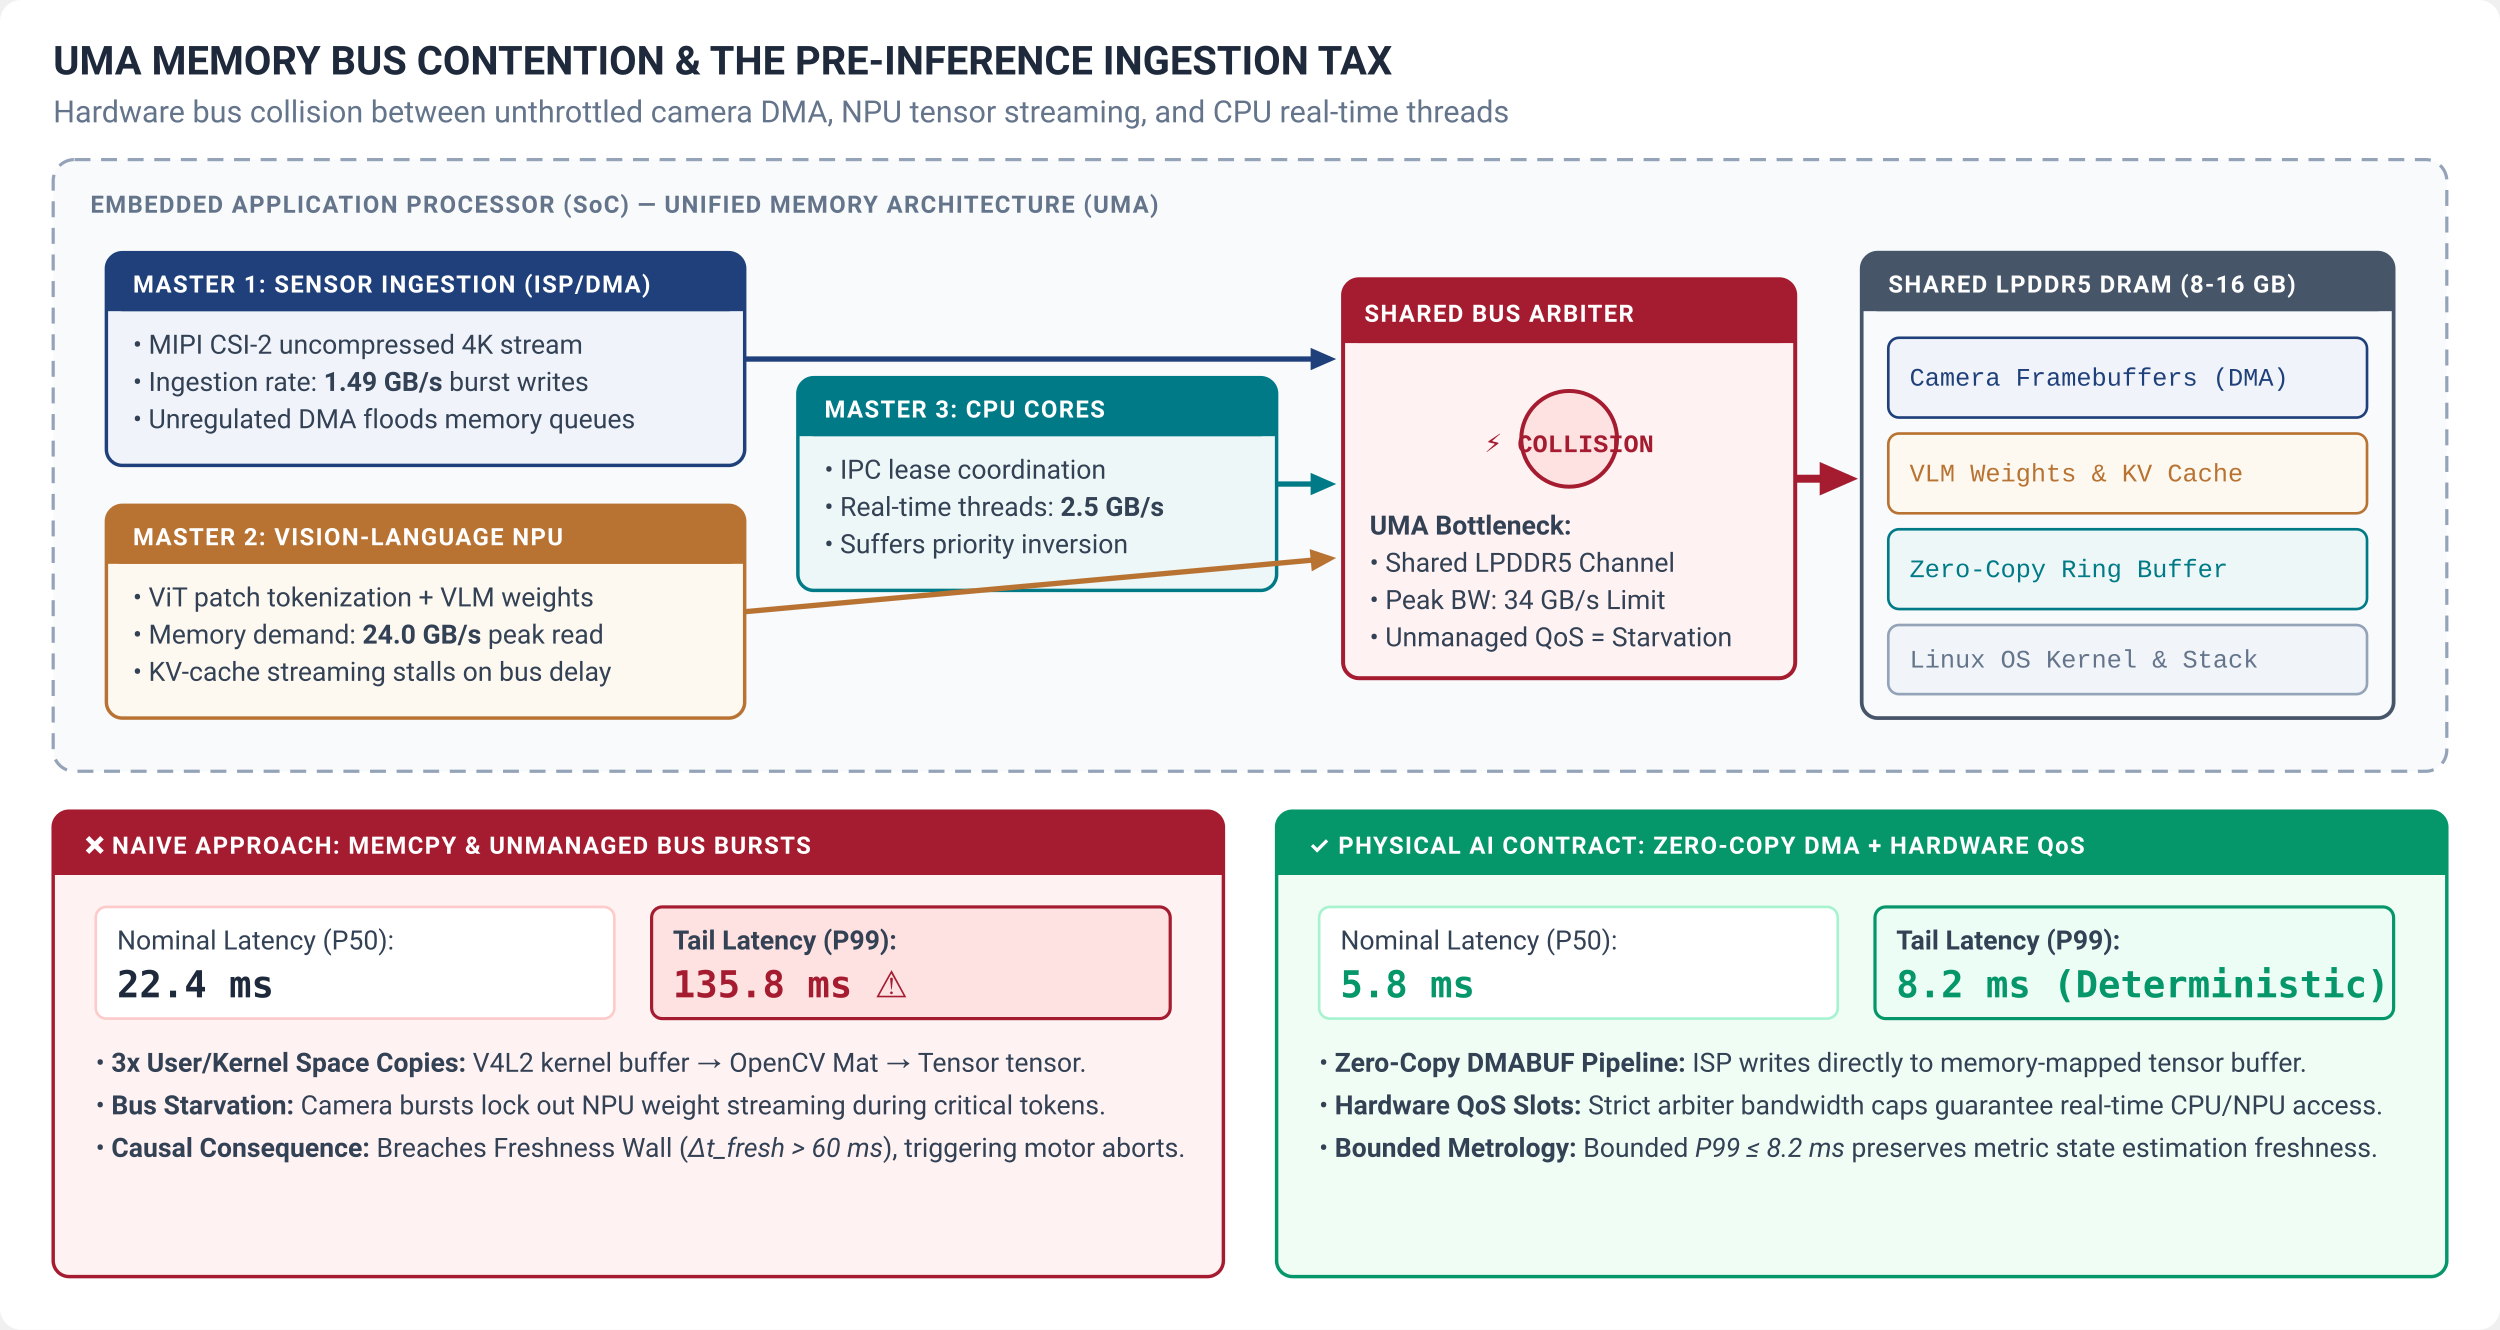
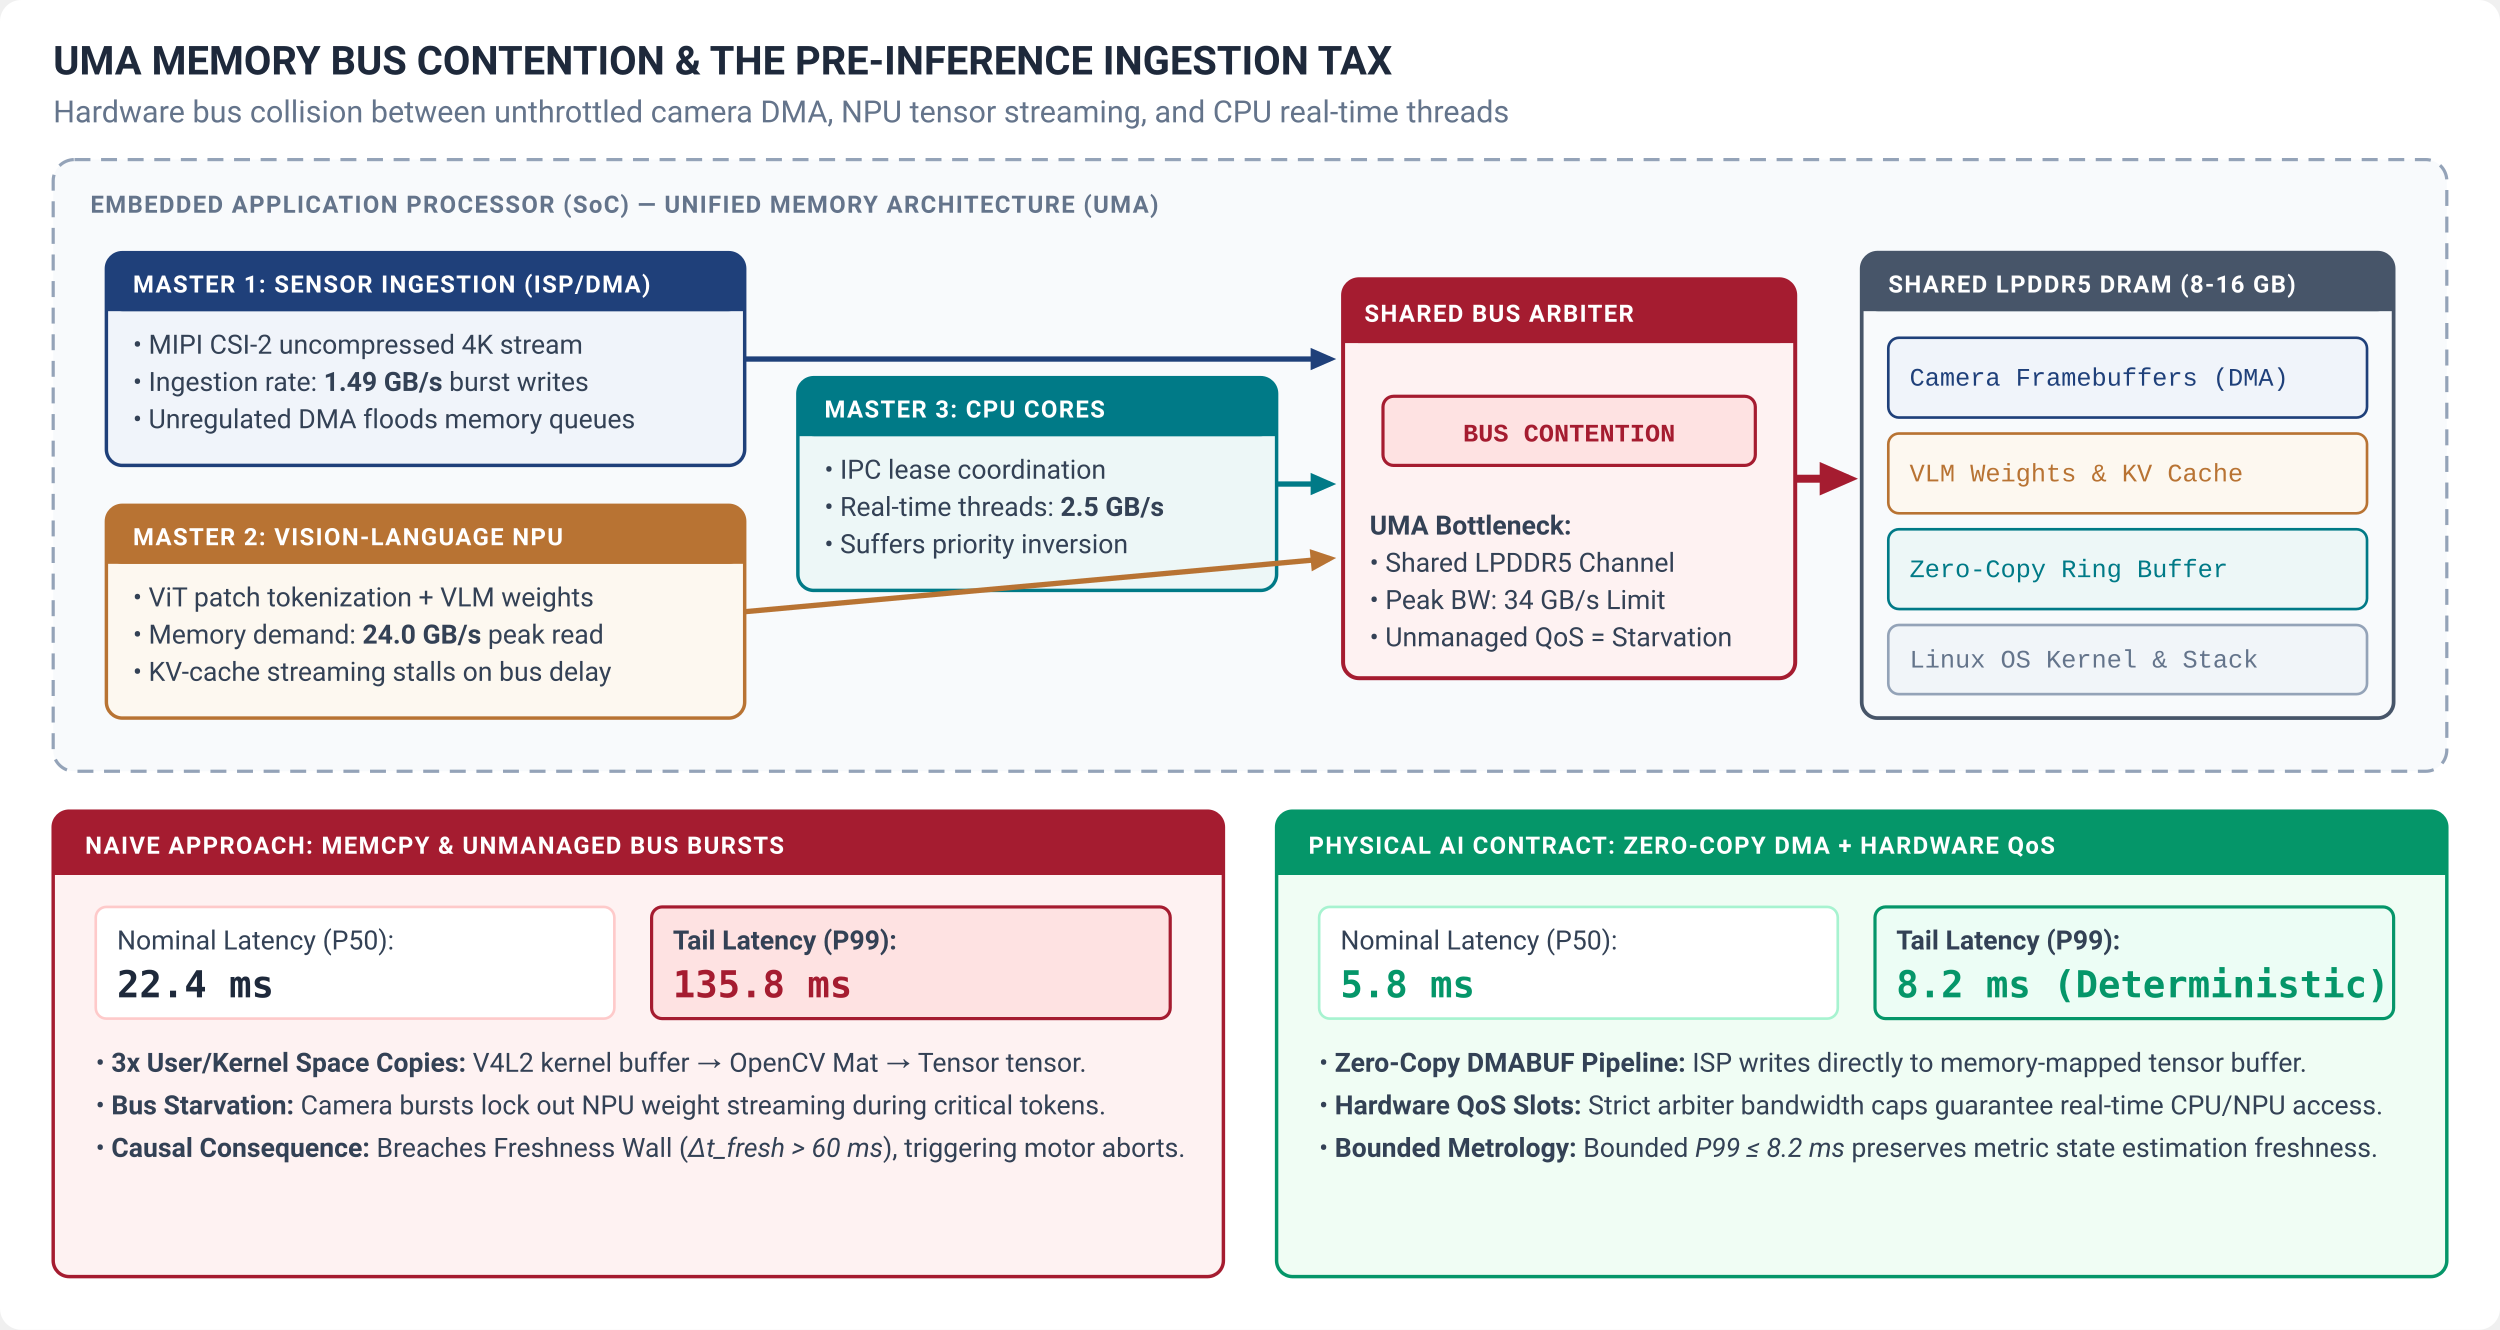
<svg xmlns="http://www.w3.org/2000/svg" viewBox="0 0 940 500" width="100%" height="100%">
  <defs>
    <style>
      .title { font-family: -apple-system, BlinkMacSystemFont, "Segoe UI", Roboto, Helvetica, Arial, sans-serif; font-size: 15px; font-weight: 700; fill: #1E293B; }
      .subtitle { font-family: -apple-system, BlinkMacSystemFont, "Segoe UI", Roboto, Helvetica, Arial, sans-serif; font-size: 11.5px; fill: #64748B; }
      .box-title { font-family: -apple-system, BlinkMacSystemFont, "Segoe UI", Roboto, Helvetica, Arial, sans-serif; font-size: 12px; font-weight: 700; }
      .body-txt { font-family: -apple-system, BlinkMacSystemFont, "Segoe UI", Roboto, Helvetica, Arial, sans-serif; font-size: 10px; fill: #334155; line-height: 1.4; }
      .mono-txt { font-family: "SFMono-Regular", Menlo, Monaco, Consolas, "Liberation Mono", "Courier New", monospace; font-size: 9.5px; }
      .badge-txt { font-family: -apple-system, BlinkMacSystemFont, "Segoe UI", Roboto, Helvetica, Arial, sans-serif; font-size: 9px; font-weight: 700; text-transform: uppercase; letter-spacing: 0.5px; }
      .metric-val { font-family: "SFMono-Regular", Menlo, Monaco, Consolas, monospace; font-size: 14px; font-weight: 700; }
    </style>
    <marker id="arr-blue" viewBox="0 0 10 10" refX="6" refY="5" markerWidth="6" markerHeight="6" orient="auto-start-reverse">
      <path d="M 0 1.5 L 8 5 L 0 8.5 z" fill="#1F407A" />
    </marker>
    <marker id="arr-crimson" viewBox="0 0 10 10" refX="6" refY="5" markerWidth="6" markerHeight="6" orient="auto-start-reverse">
      <path d="M 0 1.5 L 8 5 L 0 8.5 z" fill="#A51C30" />
    </marker>
    <marker id="arr-teal" viewBox="0 0 10 10" refX="6" refY="5" markerWidth="6" markerHeight="6" orient="auto-start-reverse">
      <path d="M 0 1.5 L 8 5 L 0 8.5 z" fill="#007A87" />
    </marker>
    <marker id="arr-amber" viewBox="0 0 10 10" refX="6" refY="5" markerWidth="6" markerHeight="6" orient="auto-start-reverse">
      <path d="M 0 1.5 L 8 5 L 0 8.5 z" fill="#B87333" />
    </marker>
  </defs>
  <rect width="940" height="500" fill="#FFFFFF" rx="8" />
  <text class="title" x="20" y="28">UMA MEMORY BUS CONTENTION &amp; THE PRE-INFERENCE INGESTION TAX</text>
  <text class="subtitle" x="20" y="46">Hardware bus collision between unthrottled camera DMA, NPU tensor streaming, and CPU real-time threads</text>
  <g transform="translate(20, 60)">
    <rect width="900" height="230" rx="8" fill="#F8FAFC" stroke="#94A3B8" stroke-width="1.2" stroke-dasharray="6,4" />
    <text class="badge-txt" x="14" y="20" fill="#64748B">EMBEDDED APPLICATION PROCESSOR (SoC) — UNIFIED MEMORY ARCHITECTURE (UMA)</text>
    <g transform="translate(20, 35)">
      <rect width="240" height="80" rx="6" fill="#F0F4FA" stroke="#1F407A" stroke-width="1.3" />
      <rect x="0" y="0" width="240" height="22" rx="6" fill="#1F407A" />
      <rect x="0" y="16" width="240" height="6" fill="#1F407A" />
      <text class="badge-txt" x="10" y="15" fill="#FFFFFF">MASTER 1: SENSOR INGESTION (ISP/DMA)</text>
      <text class="body-txt" x="10" y="38">• MIPI CSI-2 uncompressed 4K stream</text>
      <text class="body-txt" x="10" y="52">• Ingestion rate: <tspan font-weight="700">1.49 GB/s</tspan> burst writes</text>
      <text class="body-txt" x="10" y="66">• Unregulated DMA floods memory queues</text>
    </g>
    <g transform="translate(20, 130)">
      <rect width="240" height="80" rx="6" fill="#FDF8F0" stroke="#B87333" stroke-width="1.3" />
      <rect x="0" y="0" width="240" height="22" rx="6" fill="#B87333" />
      <rect x="0" y="16" width="240" height="6" fill="#B87333" />
      <text class="badge-txt" x="10" y="15" fill="#FFFFFF">MASTER 2: VISION-LANGUAGE NPU</text>
      <text class="body-txt" x="10" y="38">• ViT patch tokenization + VLM weights</text>
      <text class="body-txt" x="10" y="52">• Memory demand: <tspan font-weight="700">24.0 GB/s</tspan> peak read</text>
      <text class="body-txt" x="10" y="66">• KV-cache streaming stalls on bus delay</text>
    </g>
    <g transform="translate(280, 82)">
      <rect width="180" height="80" rx="6" fill="#EDF7F7" stroke="#007A87" stroke-width="1.3" />
      <rect x="0" y="0" width="180" height="22" rx="6" fill="#007A87" />
      <rect x="0" y="16" width="180" height="6" fill="#007A87" />
      <text class="badge-txt" x="10" y="15" fill="#FFFFFF">MASTER 3: CPU CORES</text>
      <text class="body-txt" x="10" y="38">• IPC lease coordination</text>
      <text class="body-txt" x="10" y="52">• Real-time threads: <tspan font-weight="700">2.5 GB/s</tspan>
      </text>
      <text class="body-txt" x="10" y="66">• Suffers priority inversion</text>
    </g>
    <g transform="translate(485, 45)">
      <rect width="170" height="150" rx="6" fill="#FEF2F2" stroke="#A51C30" stroke-width="1.5" />
      <rect x="0" y="0" width="170" height="24" rx="6" fill="#A51C30" />
      <rect x="0" y="18" width="170" height="6" fill="#A51C30" />
      <text class="badge-txt" x="8" y="16" fill="#FFFFFF">SHARED BUS ARBITER</text>
-       <circle cx="85" cy="60" r="18" fill="#FEE2E2" stroke="#A51C30" stroke-width="1.5" />
-       <text class="mono-txt" x="85" y="65" text-anchor="middle" font-weight="700" fill="#A51C30">⚡ COLLISION</text>
+       <rect x="15" y="44" width="140" height="26" rx="4" fill="#FEE2E2" stroke="#A51C30" stroke-width="1.2" />
+       <text class="mono-txt" x="85" y="61" text-anchor="middle" font-weight="700" fill="#A51C30">BUS CONTENTION</text>
      <text class="body-txt" x="10" y="96" text-anchor="start" font-weight="700" fill="#A51C30">UMA Bottleneck:</text>
      <text class="body-txt" x="10" y="110">• Shared LPDDR5 Channel</text>
      <text class="body-txt" x="10" y="124">• Peak BW: 34 GB/s Limit</text>
      <text class="body-txt" x="10" y="138">• Unmanaged QoS = Starvation</text>
    </g>
    <line x1="260" y1="75" x2="480" y2="75" stroke="#1F407A" stroke-width="2" marker-end="url(#arr-blue)" />
    <line x1="260" y1="170" x2="480" y2="150" stroke="#B87333" stroke-width="2" marker-end="url(#arr-amber)" />
    <line x1="460" y1="122" x2="480" y2="122" stroke="#007A87" stroke-width="2" marker-end="url(#arr-teal)" />
    <g transform="translate(680, 35)">
      <rect width="200" height="175" rx="6" fill="#F8FAFC" stroke="#475569" stroke-width="1.4" />
      <rect x="0" y="0" width="200" height="22" rx="6" fill="#475569" />
      <rect x="0" y="16" width="200" height="6" fill="#475569" />
      <text class="badge-txt" x="10" y="15" fill="#FFFFFF">SHARED LPDDR5 DRAM (8-16 GB)</text>
      <g transform="translate(10, 32)">
        <rect width="180" height="30" rx="4" fill="#F0F4FA" stroke="#1F407A" stroke-width="1" />
        <text class="mono-txt" x="8" y="18" fill="#1F407A">Camera Framebuffers (DMA)</text>
      </g>
      <g transform="translate(10, 68)">
        <rect width="180" height="30" rx="4" fill="#FDF8F0" stroke="#B87333" stroke-width="1" />
        <text class="mono-txt" x="8" y="18" fill="#B87333">VLM Weights &amp; KV Cache</text>
      </g>
      <g transform="translate(10, 104)">
        <rect width="180" height="30" rx="4" fill="#EDF7F7" stroke="#007A87" stroke-width="1" />
        <text class="mono-txt" x="8" y="18" fill="#007A87">Zero-Copy Ring Buffer</text>
      </g>
      <g transform="translate(10, 140)">
        <rect width="180" height="26" rx="4" fill="#F1F5F9" stroke="#94A3B8" stroke-width="1" />
        <text class="mono-txt" x="8" y="16" fill="#64748B">Linux OS Kernel &amp; Stack</text>
      </g>
    </g>
    <line x1="655" y1="120" x2="675" y2="120" stroke="#A51C30" stroke-width="3" marker-end="url(#arr-crimson)" />
  </g>
  <g transform="translate(20, 305)">
    <rect width="440" height="175" rx="6" fill="#FEF2F2" stroke="#A51C30" stroke-width="1.3" />
    <rect x="0" y="0" width="440" height="24" rx="6" fill="#A51C30" />
    <rect x="0" y="18" width="440" height="6" fill="#A51C30" />
-     <text class="badge-txt" x="12" y="16" fill="#FFFFFF">❌ NAIVE APPROACH: MEMCPY &amp; UNMANAGED BUS BURSTS</text>
+     <text class="badge-txt" x="12" y="16" fill="#FFFFFF">NAIVE APPROACH: MEMCPY &amp; UNMANAGED BUS BURSTS</text>
    <g transform="translate(16, 36)">
      <rect width="195" height="42" rx="4" fill="#FFFFFF" stroke="#FECACA" stroke-width="1" />
      <text class="body-txt" x="8" y="16" fill="#64748B">Nominal Latency (P50):</text>
      <text class="metric-val" x="8" y="34" fill="#1E293B">22.4 ms</text>
    </g>
    <g transform="translate(225, 36)">
      <rect width="195" height="42" rx="4" fill="#FEE2E2" stroke="#A51C30" stroke-width="1.2" />
      <text class="body-txt" x="8" y="16" fill="#A51C30" font-weight="700">Tail Latency (P99):</text>
-       <text class="metric-val" x="8" y="34" fill="#A51C30">135.8 ms ⚠️</text>
+       <text class="metric-val" x="8" y="34" fill="#A51C30">135.8 ms</text>
    </g>
    <text class="body-txt" x="16" y="98">
      <tspan x="16" dy="0">• <tspan font-weight="700">3x User/Kernel Space Copies:</tspan> V4L2 kernel buffer → OpenCV Mat → Tensor tensor.</tspan>
      <tspan x="16" dy="16">• <tspan font-weight="700">Bus Starvation:</tspan> Camera bursts lock out NPU weight streaming during critical tokens.</tspan>
      <tspan x="16" dy="16">• <tspan font-weight="700">Causal Consequence:</tspan> Breaches Freshness Wall (<tspan font-style="italic">Δt_fresh &gt; 60 ms</tspan>), triggering motor aborts.</tspan>
    </text>
  </g>
  <g transform="translate(480, 305)">
    <rect width="440" height="175" rx="6" fill="#F0FDF4" stroke="#059669" stroke-width="1.3" />
    <rect x="0" y="0" width="440" height="24" rx="6" fill="#059669" />
    <rect x="0" y="18" width="440" height="6" fill="#059669" />
-     <text class="badge-txt" x="12" y="16" fill="#FFFFFF">✓ PHYSICAL AI CONTRACT: ZERO-COPY DMA + HARDWARE QoS</text>
+     <text class="badge-txt" x="12" y="16" fill="#FFFFFF">PHYSICAL AI CONTRACT: ZERO-COPY DMA + HARDWARE QoS</text>
    <g transform="translate(16, 36)">
      <rect width="195" height="42" rx="4" fill="#FFFFFF" stroke="#A7F3D0" stroke-width="1" />
      <text class="body-txt" x="8" y="16" fill="#64748B">Nominal Latency (P50):</text>
      <text class="metric-val" x="8" y="34" fill="#059669">5.8 ms</text>
    </g>
    <g transform="translate(225, 36)">
      <rect width="195" height="42" rx="4" fill="#ECFDF5" stroke="#059669" stroke-width="1.2" />
      <text class="body-txt" x="8" y="16" fill="#059669" font-weight="700">Tail Latency (P99):</text>
      <text class="metric-val" x="8" y="34" fill="#059669">8.2 ms (Deterministic)</text>
    </g>
    <text class="body-txt" x="16" y="98">
      <tspan x="16" dy="0">• <tspan font-weight="700">Zero-Copy DMABUF Pipeline:</tspan> ISP writes directly to memory-mapped tensor buffer.</tspan>
      <tspan x="16" dy="16">• <tspan font-weight="700">Hardware QoS Slots:</tspan> Strict arbiter bandwidth caps guarantee real-time CPU/NPU access.</tspan>
      <tspan x="16" dy="16">• <tspan font-weight="700">Bounded Metrology:</tspan> Bounded <tspan font-style="italic">P99 ≤ 8.2 ms</tspan> preserves metric state estimation freshness.</tspan>
    </text>
  </g>
</svg>
